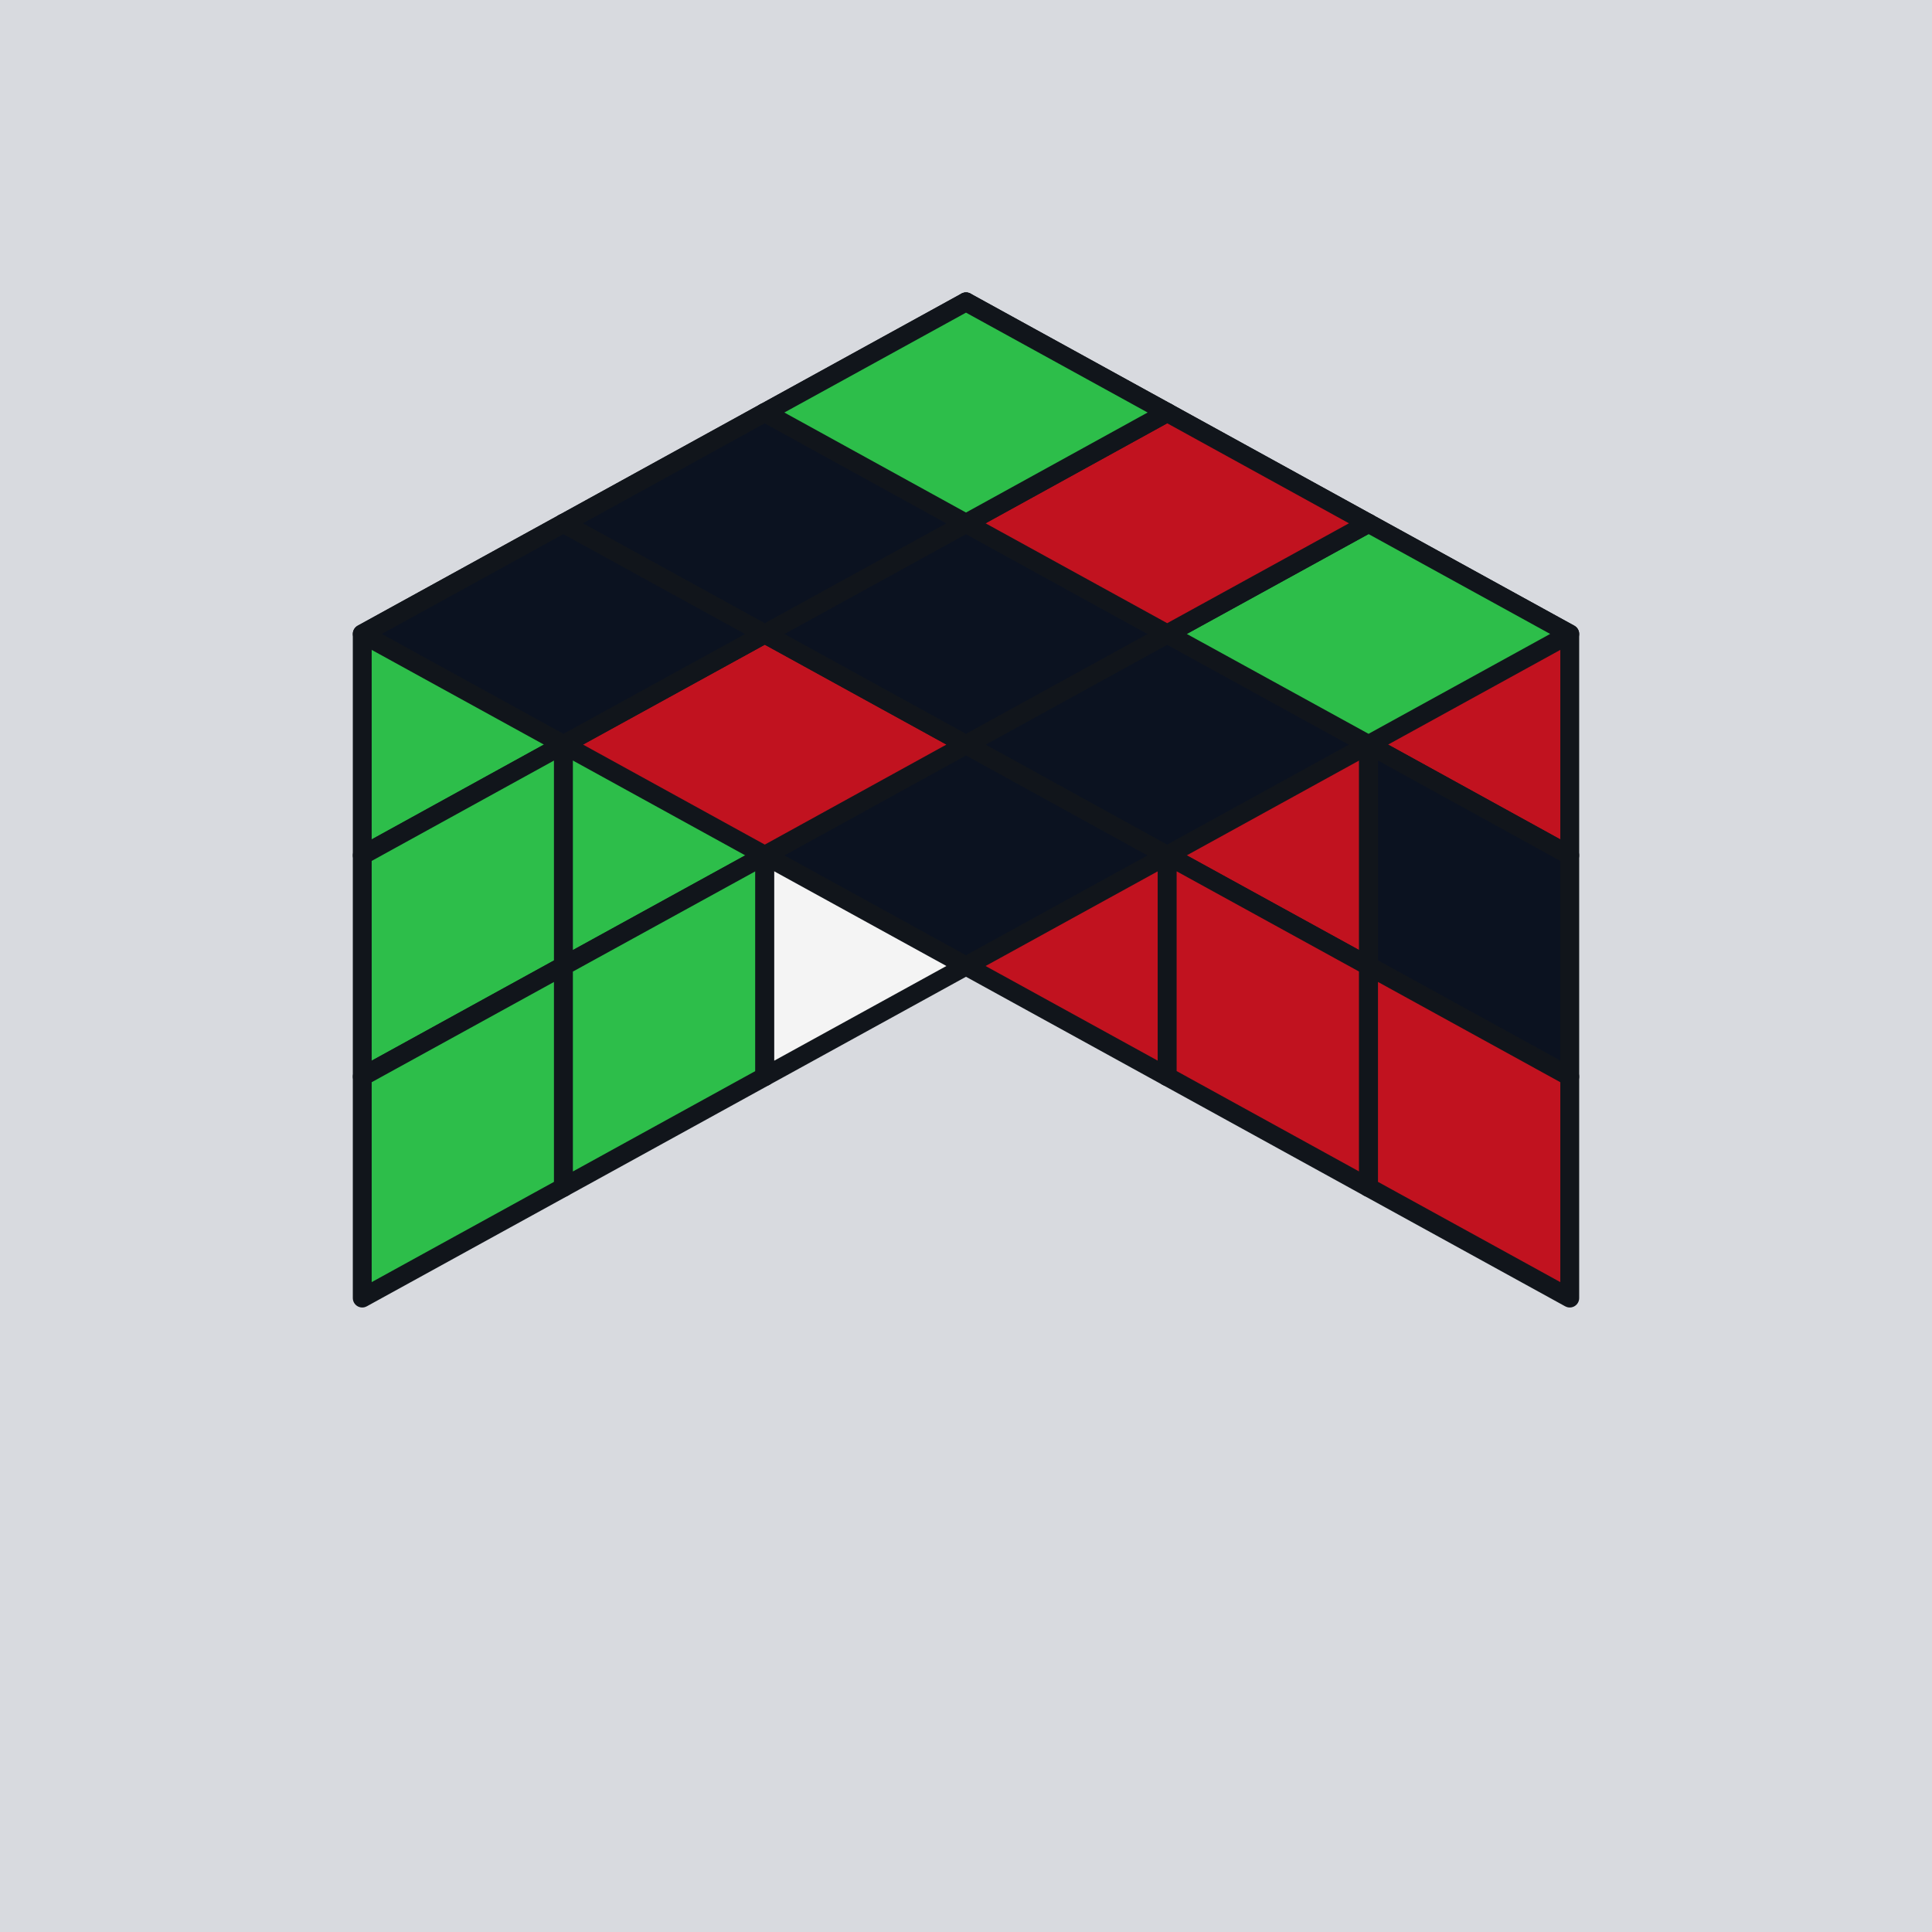
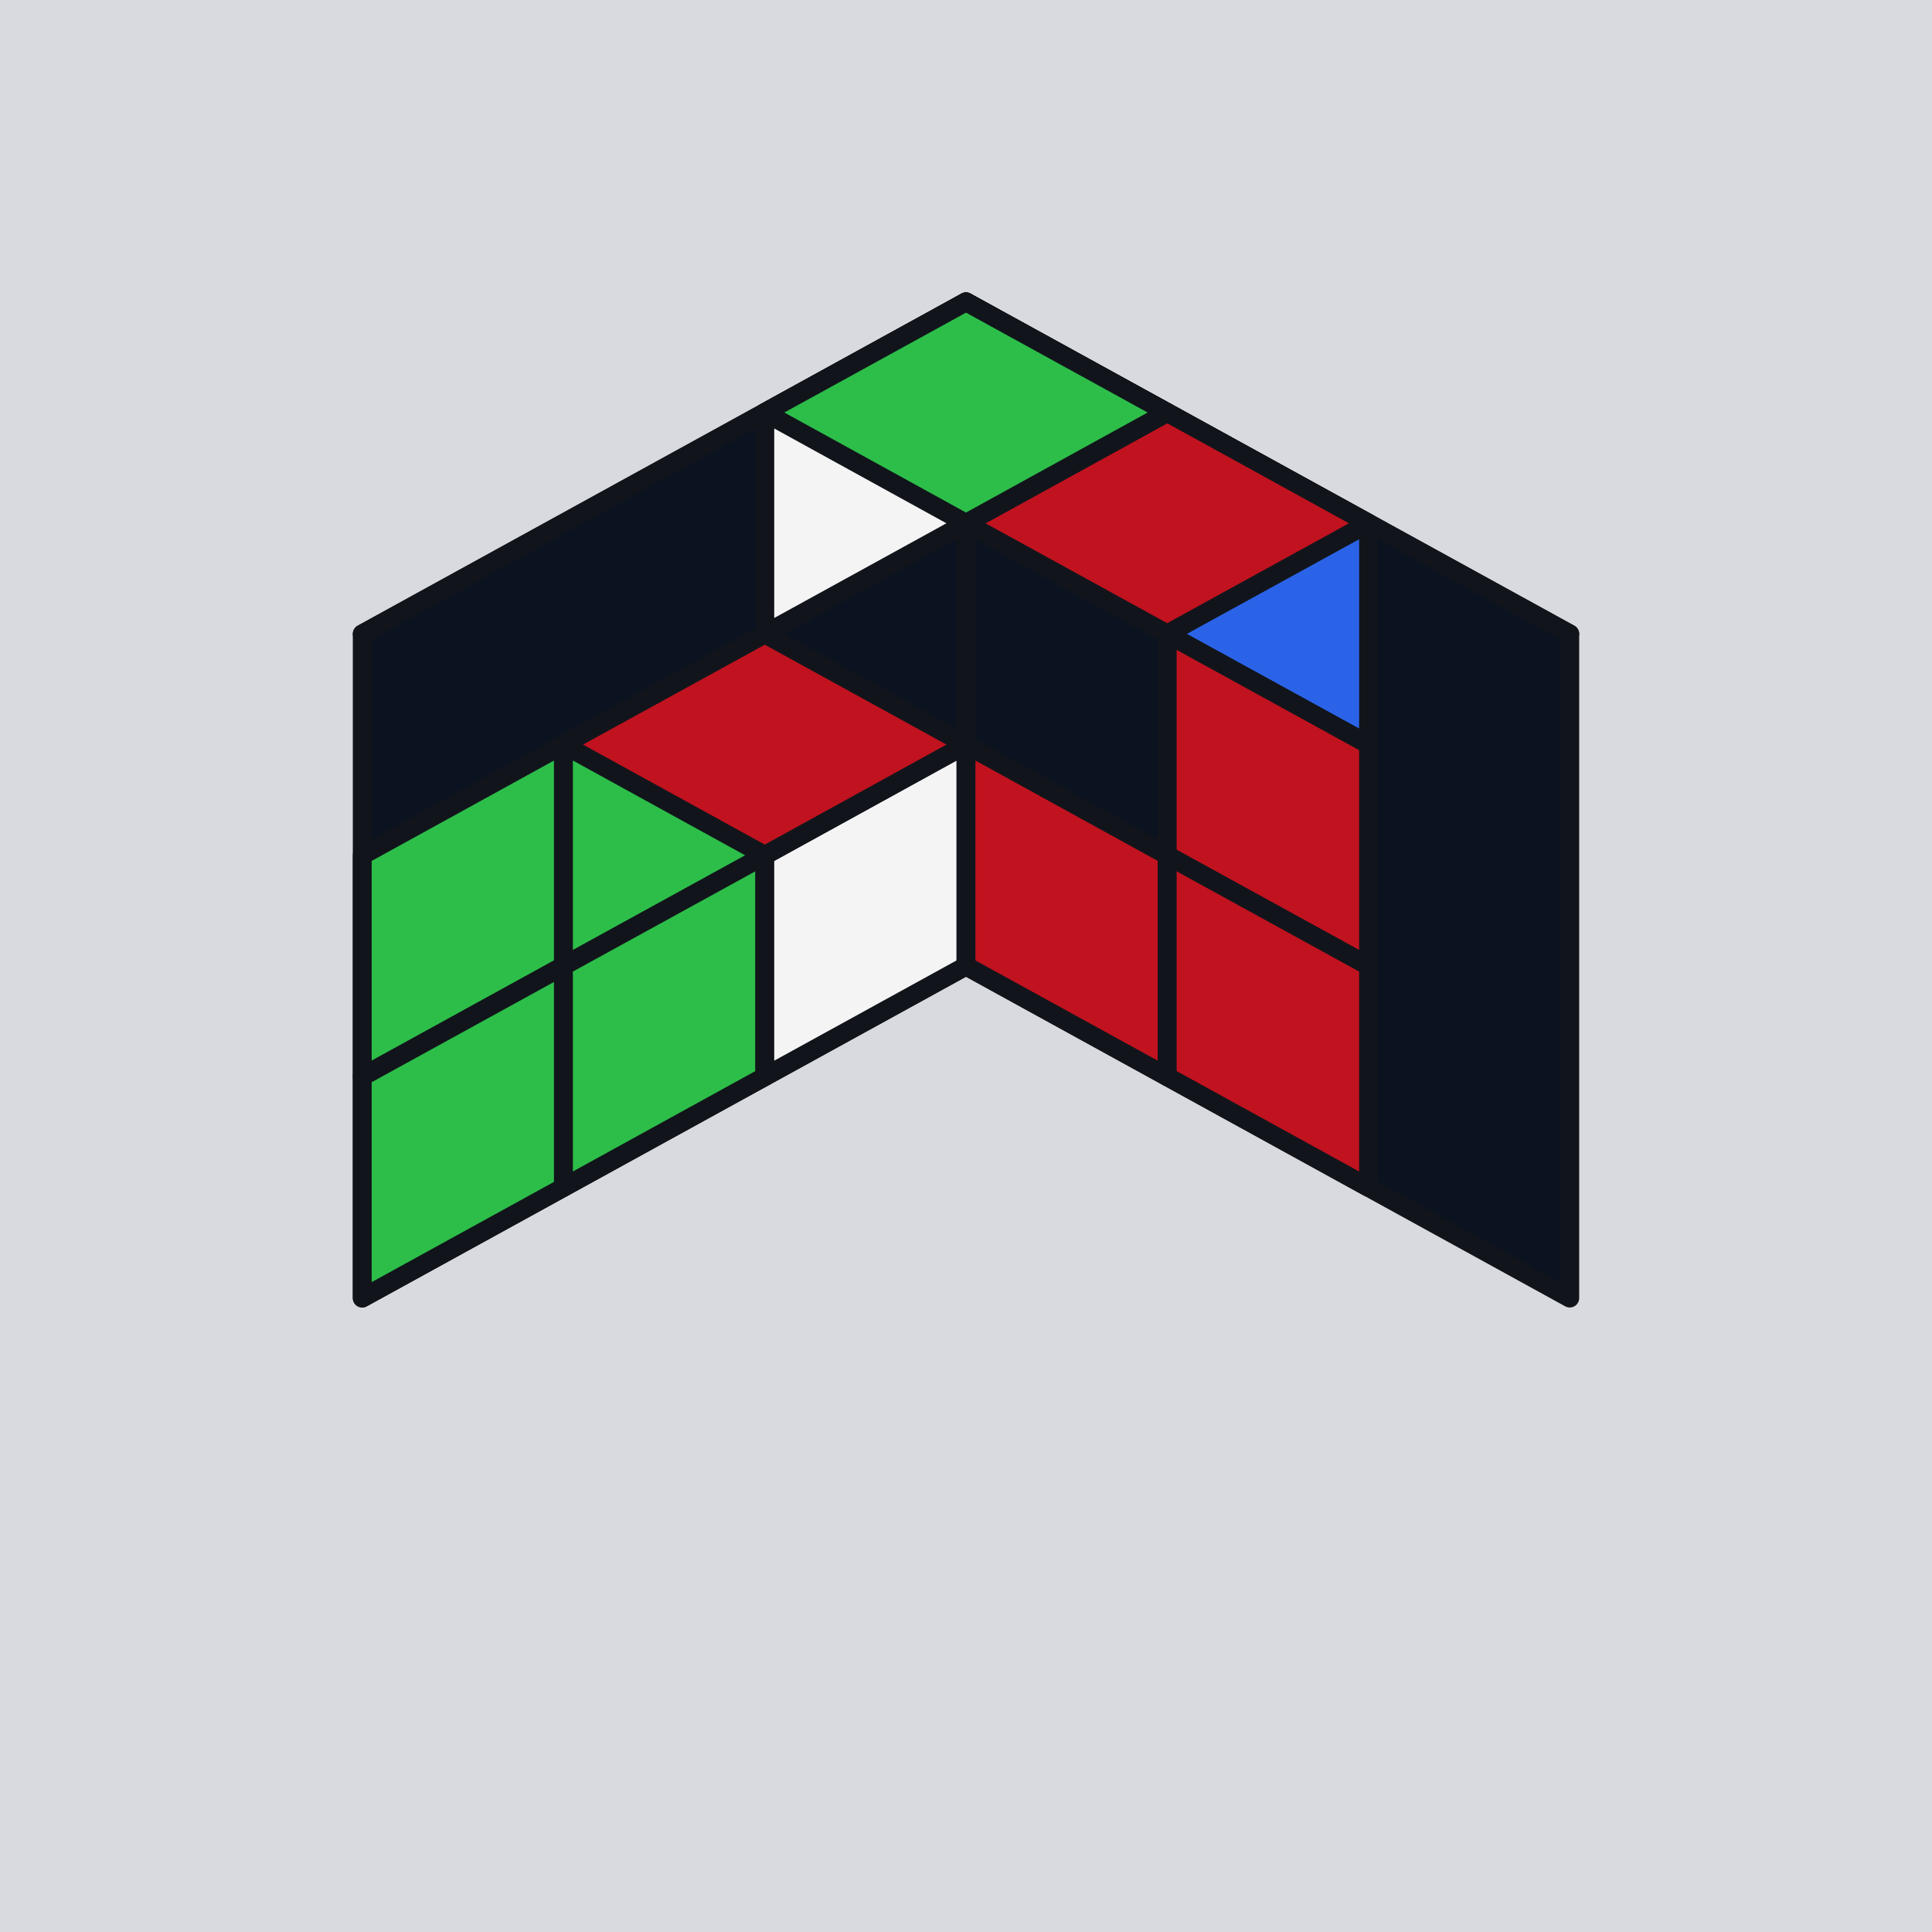
<svg xmlns="http://www.w3.org/2000/svg" viewBox="0 0 128 128">
  <rect x="0" y="0" width="128" height="128" fill="#D8DADF" />
-   <polygon points="24.00,42.00 37.33,34.67 37.33,49.33 24.00,56.67" fill="#2DBE4A" stroke="#11151B" stroke-width="1.25" stroke-linejoin="round" />
-   <polygon points="37.33,34.67 50.67,27.33 50.67,42.00 37.33,49.33" fill="#2DBE4A" stroke="#11151B" stroke-width="1.25" stroke-linejoin="round" />
+   <polygon points="64.00,64.00 104.00,42.00 64.00,20.00 24.00,42.00" fill="#0B1220" stroke="#11151B" stroke-width="1.25" stroke-linejoin="round" />
+   <polygon points="24.00,42.00 64.00,20.00 64.00,64.00 24.00,86.00" fill="#0B1220" stroke="#11151B" stroke-width="1.25" stroke-linejoin="round" />
+   <polygon points="64.00,20.00 104.00,42.00 104.00,86.00 64.00,64.00" fill="#0B1220" stroke="#11151B" stroke-width="1.25" stroke-linejoin="round" />
  <polygon points="50.67,27.33 64.00,20.00 64.00,34.67 50.67,42.00" fill="#F4F4F4" stroke="#11151B" stroke-width="1.25" stroke-linejoin="round" />
  <polygon points="24.00,56.67 37.33,49.33 37.33,64.00 24.00,71.33" fill="#2DBE4A" stroke="#11151B" stroke-width="1.25" stroke-linejoin="round" />
  <polygon points="37.33,49.33 50.67,42.00 50.67,56.67 37.33,64.00" fill="#2DBE4A" stroke="#11151B" stroke-width="1.25" stroke-linejoin="round" />
-   <polygon points="50.67,42.00 64.00,34.67 64.00,49.33 50.67,56.67" fill="#C1121F" stroke="#11151B" stroke-width="1.25" stroke-linejoin="round" />
  <polygon points="24.00,71.33 37.33,64.00 37.33,78.67 24.00,86.00" fill="#2DBE4A" stroke="#11151B" stroke-width="1.25" stroke-linejoin="round" />
  <polygon points="37.33,64.00 50.67,56.67 50.67,71.33 37.33,78.67" fill="#2DBE4A" stroke="#11151B" stroke-width="1.25" stroke-linejoin="round" />
  <polygon points="50.67,56.67 64.00,49.33 64.00,64.00 50.67,71.33" fill="#F4F4F4" stroke="#11151B" stroke-width="1.25" stroke-linejoin="round" />
  <polygon points="64.00,20.00 77.33,27.33 77.33,42.00 64.00,34.67" fill="#C1121F" stroke="#11151B" stroke-width="1.25" stroke-linejoin="round" />
  <polygon points="77.33,27.33 90.67,34.67 90.67,49.33 77.33,42.00" fill="#2B63E8" stroke="#11151B" stroke-width="1.25" stroke-linejoin="round" />
-   <polygon points="90.67,34.67 104.00,42.00 104.00,56.67 90.67,49.33" fill="#C1121F" stroke="#11151B" stroke-width="1.25" stroke-linejoin="round" />
-   <polygon points="64.00,34.67 77.33,42.00 77.33,56.67 64.00,49.33" fill="#0B1220" stroke="#11151B" stroke-width="1.25" stroke-linejoin="round" />
  <polygon points="77.33,42.00 90.67,49.33 90.67,64.00 77.33,56.67" fill="#C1121F" stroke="#11151B" stroke-width="1.25" stroke-linejoin="round" />
-   <polygon points="90.67,49.33 104.00,56.67 104.00,71.33 90.67,64.00" fill="#0B1220" stroke="#11151B" stroke-width="1.25" stroke-linejoin="round" />
  <polygon points="64.00,49.33 77.33,56.67 77.33,71.33 64.00,64.00" fill="#C1121F" stroke="#11151B" stroke-width="1.25" stroke-linejoin="round" />
  <polygon points="77.33,56.67 90.67,64.00 90.67,78.67 77.33,71.33" fill="#C1121F" stroke="#11151B" stroke-width="1.25" stroke-linejoin="round" />
-   <polygon points="90.67,64.00 104.00,71.33 104.00,86.00 90.67,78.67" fill="#C1121F" stroke="#11151B" stroke-width="1.25" stroke-linejoin="round" />
-   <polygon points="64.00,64.00 77.33,56.67 64.00,49.33 50.67,56.67" fill="#0B1220" stroke="#11151B" stroke-width="1.25" stroke-linejoin="round" />
-   <polygon points="77.33,56.67 90.67,49.33 77.33,42.00 64.00,49.33" fill="#0B1220" stroke="#11151B" stroke-width="1.25" stroke-linejoin="round" />
-   <polygon points="90.67,49.33 104.00,42.00 90.67,34.67 77.33,42.00" fill="#2DBE4A" stroke="#11151B" stroke-width="1.25" stroke-linejoin="round" />
  <polygon points="50.67,56.67 64.00,49.33 50.67,42.00 37.33,49.33" fill="#C1121F" stroke="#11151B" stroke-width="1.25" stroke-linejoin="round" />
-   <polygon points="64.00,49.33 77.33,42.00 64.00,34.67 50.67,42.00" fill="#0B1220" stroke="#11151B" stroke-width="1.25" stroke-linejoin="round" />
  <polygon points="77.33,42.00 90.67,34.67 77.33,27.33 64.00,34.67" fill="#C1121F" stroke="#11151B" stroke-width="1.25" stroke-linejoin="round" />
-   <polygon points="37.33,49.33 50.67,42.00 37.33,34.67 24.00,42.00" fill="#0B1220" stroke="#11151B" stroke-width="1.25" stroke-linejoin="round" />
-   <polygon points="50.67,42.00 64.00,34.67 50.67,27.33 37.33,34.67" fill="#0B1220" stroke="#11151B" stroke-width="1.25" stroke-linejoin="round" />
  <polygon points="64.00,34.67 77.33,27.33 64.00,20.00 50.67,27.33" fill="#2DBE4A" stroke="#11151B" stroke-width="1.25" stroke-linejoin="round" />
</svg>
